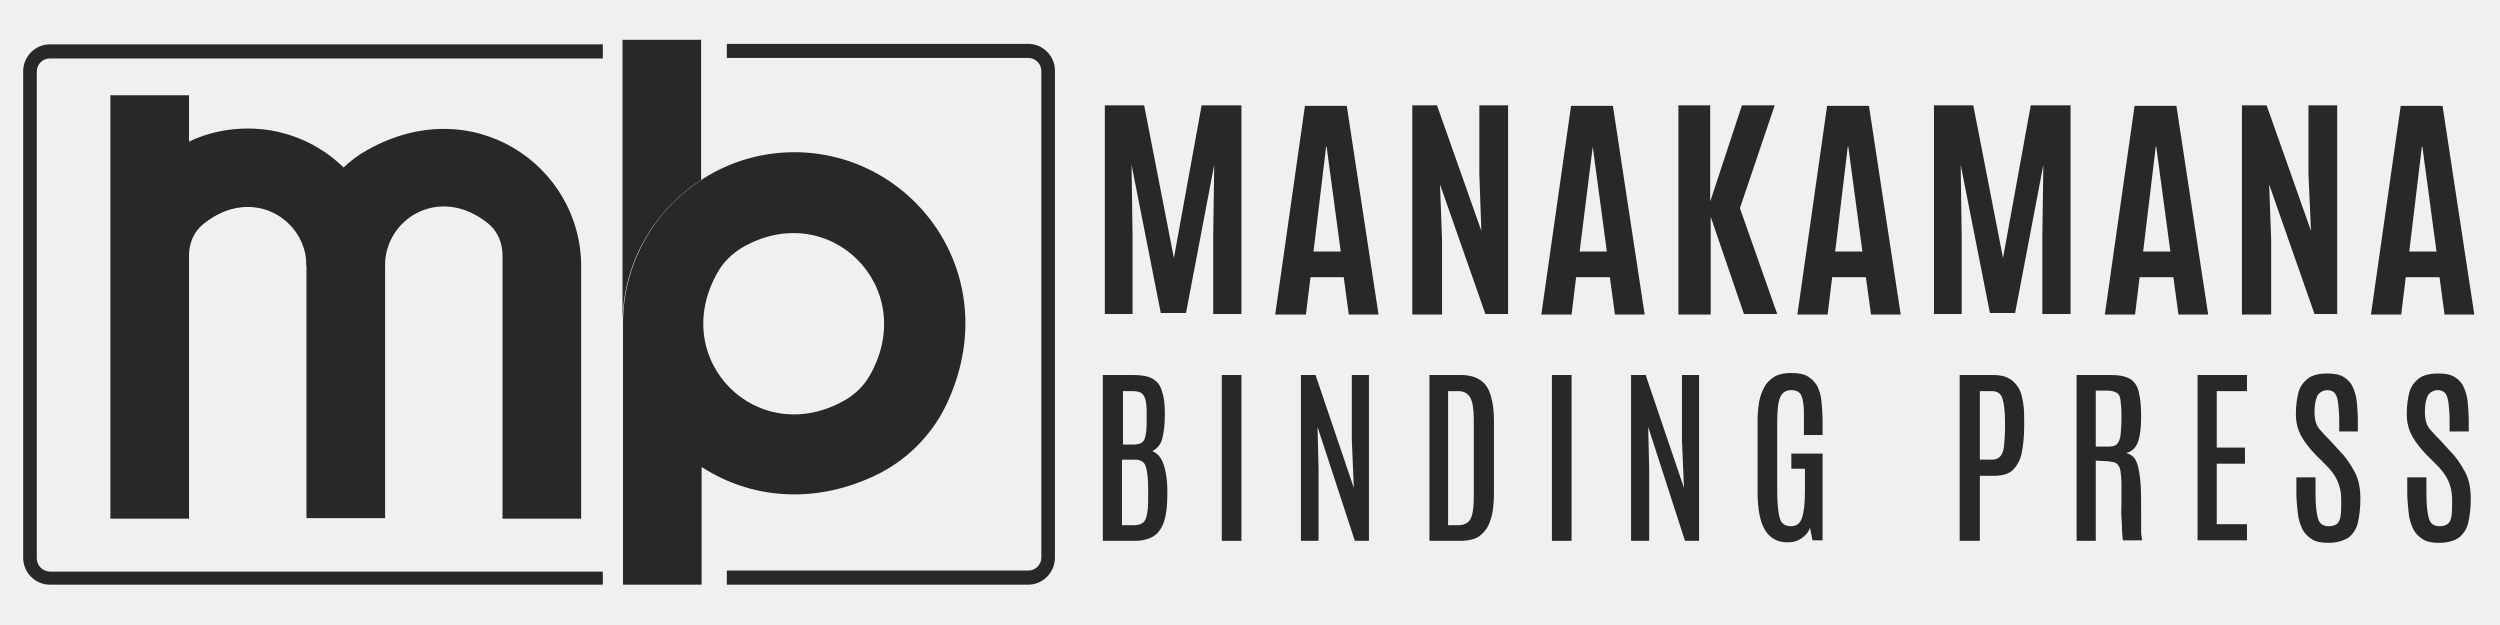
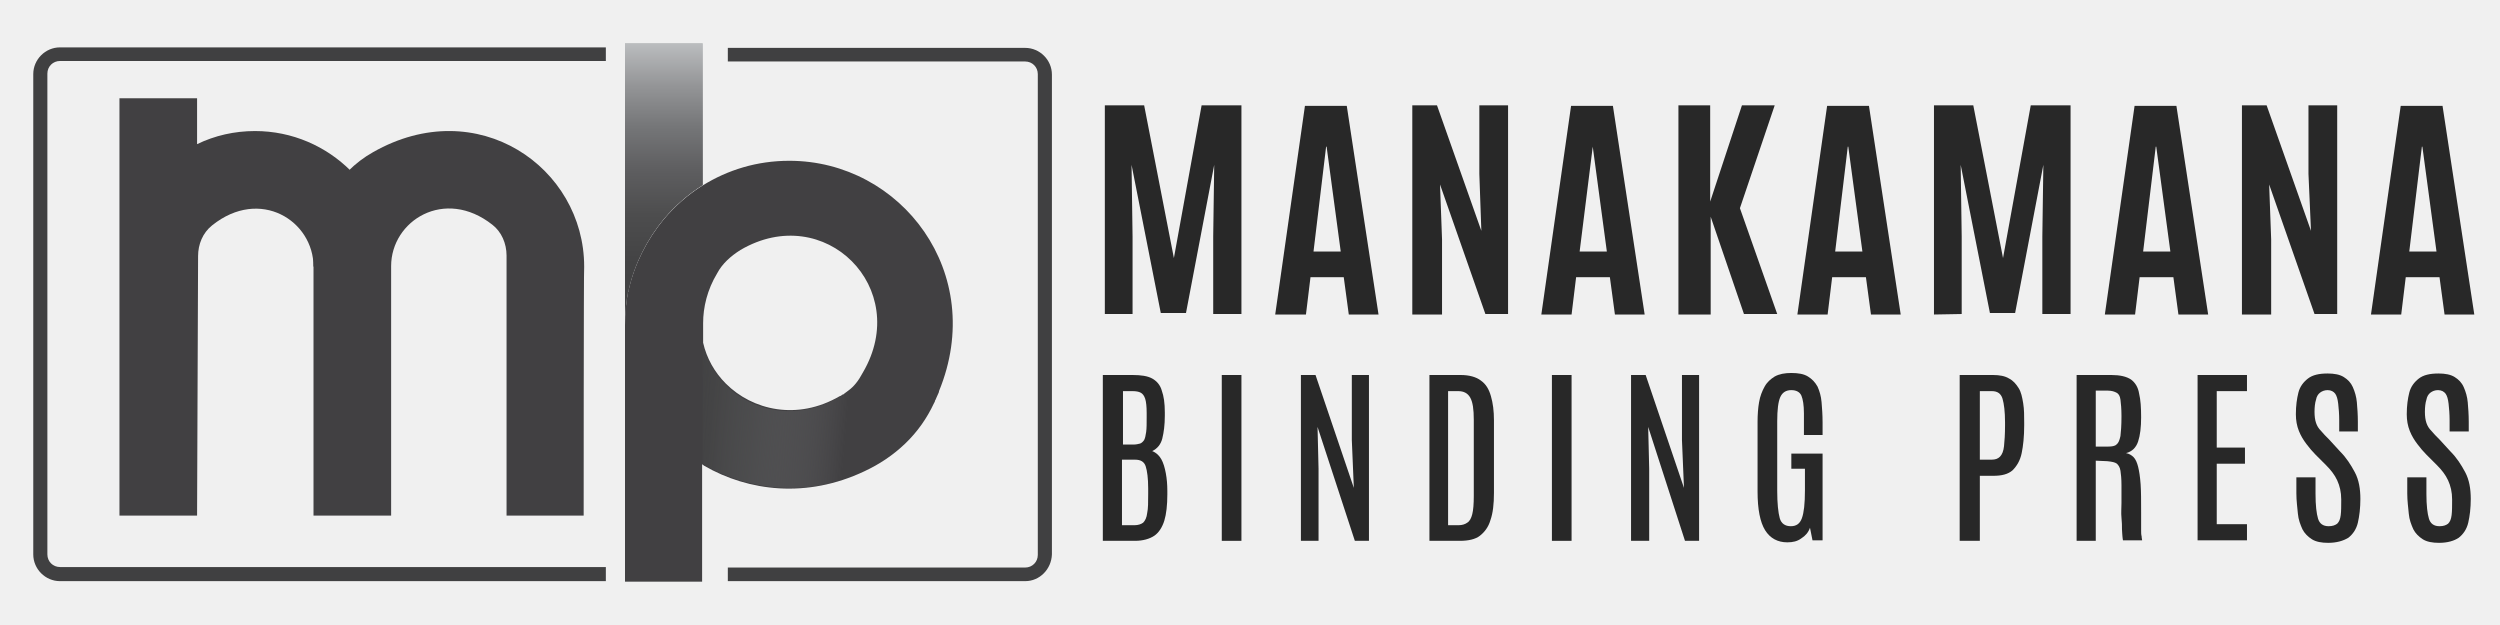
<svg xmlns="http://www.w3.org/2000/svg" version="1.1" id="Layer_1" x="0px" y="0px" viewBox="0 0 496 123.9" style="enable-background:new 0 0 496 123.9;" xml:space="preserve">
  <style type="text/css">
	.st0{fill:#FFFFFF;}
	.st1{fill:#282828;}
+ 	.st2{fill:url(#SVGID_1_);}
+ 	.st3{fill:#414042;}
+ 	.st4{fill:#404041;}
+ 	.st5{fill:url(#SVGID_2_);}
+ 	.st6{fill:url(#SVGID_3_);}
</style>
  <g>
    <path class="st0" d="M6.6-33.9v-16.7h2.6l2.5,12.9L14-50.6h2.6v16.7h-1.9v-6.3l0.1-6L12.5-34h-1.7L8.3-46.2l0.1,6v6.3H6.6z" />
-     <path class="st0" d="M18.4-33.9l2.5-16.7h2.8l2.7,16.7h-2.1L23.8-37h-2.9l-0.4,3.1H18.4z M21.2-38.8h2.4l-1.2-8.7h0L21.2-38.8z" />
-     <path class="st0" d="M28-33.9v-16.7h1.7l3.7,10.8l-0.2-4.7v-6.1h2v16.7h-1.6l-3.7-11l0.1,4.3v6.7L28-33.9L28-33.9z" />
-     <path class="st0" d="M36.9-33.9l2.5-16.7h2.8l2.7,16.7h-2.1L42.3-37h-2.9L39-33.9H36.9z M39.7-38.8h2.4l-1.2-8.7h0L39.7-38.8z" />
-     <path class="st0" d="M46.6-33.9v-16.7h2.2v7.8l2.8-7.8h2.2l-3,8.3l3.2,8.5h-2.3l-2.9-7.9v7.9H46.6z" />
-     <path class="st0" d="M54.5-33.9L57-50.6h2.8l2.7,16.7h-2.1L59.9-37H57l-0.4,3.1H54.5z M57.3-38.8h2.4l-1.2-8.7h0L57.3-38.8z" />
-     <path class="st0" d="M64.2-33.9v-16.7h2.6l2.5,12.9l2.4-12.9h2.7v16.7h-1.9v-6.3l0.1-6L70.1-34h-1.7l-2.5-12.3l0.1,6v6.3H64.2z" />
-     <path class="st0" d="M76-33.9l2.5-16.7h2.8l2.7,16.7h-2.1L81.4-37h-2.9l-0.4,3.1H76z M78.8-38.8h2.4l-1.2-8.7h0L78.8-38.8z" />
-     <path class="st0" d="M85.6-33.9v-16.7h1.7l3.7,10.8l-0.2-4.7v-6.1h2v16.7h-1.6l-3.7-11l0.1,4.3v6.7L85.6-33.9L85.6-33.9z" />
-     <path class="st0" d="M94.5-33.9L97-50.6h2.8l2.7,16.7h-2.1L99.9-37h-2.9l-0.4,3.1H94.5z M97.3-38.8h2.4l-1.2-8.7h0L97.3-38.8z" />
-     <path class="st0" d="M108.3-33.9v-16.7h3.3c0.8,0,1.5,0.1,2,0.4s0.8,0.7,1,1.2s0.3,1.3,0.3,2.2v0.4c0,0.9-0.1,1.6-0.3,2.2   c-0.2,0.6-0.6,1-1.1,1.2c0.4,0.2,0.7,0.4,1,0.8s0.4,0.8,0.5,1.4c0.1,0.6,0.2,1.1,0.2,1.8v0.4c0,1.1-0.1,2-0.4,2.7   c-0.2,0.7-0.6,1.2-1.1,1.5s-1.2,0.5-2,0.5L108.3-33.9L108.3-33.9z M110.6-43.8h1c0.3,0,0.4,0,0.6-0.1s0.3-0.2,0.4-0.3   c0.1-0.2,0.1-0.4,0.2-0.8s0-0.8,0-1.3v-0.7c0-0.6-0.1-1-0.1-1.2c-0.1-0.3-0.2-0.5-0.4-0.6c-0.2-0.1-0.4-0.1-0.8-0.1h-0.9   L110.6-43.8L110.6-43.8z M110.6-35.7h1.1c0.4,0,0.6-0.1,0.8-0.3s0.3-0.5,0.4-0.9c0.1-0.4,0.1-1,0.1-1.7v-0.9c0-0.9-0.1-1.6-0.2-2   c-0.2-0.4-0.5-0.6-1-0.6h-1.2L110.6-35.7L110.6-35.7z" />
+     <path class="st0" d="M18.4-33.9l2.5-16.7h2.8l2.7,16.7h-2.1L23.8-37h-2.9l-0.4,3.1H18.4z M21.2-38.8h2.4l-1.2-8.7l0,0L21.2-38.8z" />
+     <path class="st0" d="M28-33.9v-16.7h1.7l3.7,10.8l-0.2-4.7v-6.1h2v16.7h-1.6l-3.7-11l0.1,4.3v6.7H28L28-33.9z" />
+     <path class="st0" d="M36.9-33.9l2.5-16.7h2.8l2.7,16.7h-2.1L42.3-37h-2.9L39-33.9H36.9z M39.7-38.8h2.4l-1.2-8.7l0,0L39.7-38.8z" />
+     <path class="st0" d="M46.6-33.9v-16.7h2.2v7.8l2.8-7.8h2.2l-3,8.3l3.2,8.5h-2.3l-2.9-7.9v7.9L46.6-33.9L46.6-33.9z" />
+     <path class="st0" d="M54.5-33.9L57-50.6h2.8l2.7,16.7h-2.1L59.9-37H57l-0.4,3.1H54.5z M57.3-38.8h2.4l-1.2-8.7l0,0L57.3-38.8z" />
+     <path class="st0" d="M64.2-33.9v-16.7h2.6l2.5,12.9l2.4-12.9h2.7v16.7h-1.9v-6.3l0.1-6L70.1-34h-1.7l-2.5-12.3l0.1,6v6.3L64.2-33.9   L64.2-33.9z" />
+     <path class="st0" d="M76-33.9l2.5-16.7h2.8L84-33.9h-2.1L81.4-37h-2.9l-0.4,3.1H76z M78.8-38.8h2.4L80-47.5l0,0L78.8-38.8z" />
+     <path class="st0" d="M85.6-33.9v-16.7h1.7L91-39.8l-0.2-4.7v-6.1h2v16.7h-1.6l-3.7-11l0.1,4.3v6.7L85.6-33.9L85.6-33.9z" />
+     <path class="st0" d="M94.5-33.9L97-50.6h2.8l2.7,16.7h-2.1L99.9-37H97l-0.4,3.1H94.5z M97.3-38.8h2.4l-1.2-8.7l0,0L97.3-38.8z" />
+     <path class="st0" d="M108.3-33.9v-16.7h3.3c0.8,0,1.5,0.1,2,0.4s0.8,0.7,1,1.2s0.3,1.3,0.3,2.2v0.4c0,0.9-0.1,1.6-0.3,2.2   c-0.2,0.6-0.6,1-1.1,1.2c0.4,0.2,0.7,0.4,1,0.8s0.4,0.8,0.5,1.4c0.1,0.6,0.2,1.1,0.2,1.8v0.4c0,1.1-0.1,2-0.4,2.7   c-0.2,0.7-0.6,1.2-1.1,1.5s-1.2,0.5-2,0.5L108.3-33.9L108.3-33.9z M110.6-43.8h1c0.3,0,0.4,0,0.6-0.1s0.3-0.2,0.4-0.3   c0.1-0.2,0.1-0.4,0.2-0.8s0-0.8,0-1.3V-47c0-0.6-0.1-1-0.1-1.2c-0.1-0.3-0.2-0.5-0.4-0.6c-0.2-0.1-0.4-0.1-0.8-0.1h-0.9L110.6-43.8   L110.6-43.8z M110.6-35.7h1.1c0.4,0,0.6-0.1,0.8-0.3s0.3-0.5,0.4-0.9s0.1-1,0.1-1.7v-0.9c0-0.9-0.1-1.6-0.2-2   c-0.2-0.4-0.5-0.6-1-0.6h-1.2L110.6-35.7L110.6-35.7z" />
    <path class="st0" d="M117.3-33.9v-16.7h2.2v16.7H117.3z" />
-     <path class="st0" d="M122.2-33.9v-16.7h1.7l3.7,10.8l-0.2-4.7v-6.1h2v16.7h-1.6l-3.7-11l0.1,4.3v6.7L122.2-33.9L122.2-33.9z" />
-     <path class="st0" d="M132.1-33.9v-16.7h3.4c0.9,0,1.5,0.2,2,0.5s0.9,0.9,1.1,1.5c0.2,0.7,0.3,1.4,0.3,2.4l0,7.4   c0,1.1-0.1,2-0.4,2.7c-0.2,0.7-0.6,1.2-1.1,1.6c-0.5,0.4-1.2,0.5-2,0.5L132.1-33.9L132.1-33.9z M134.3-35.7h0.9   c0.3,0,0.6-0.1,0.8-0.2s0.4-0.4,0.5-0.8c0.1-0.4,0.2-0.9,0.2-1.6l0-7.9c0-1-0.1-1.7-0.4-2.1c-0.2-0.4-0.6-0.6-1.2-0.6h-0.9V-35.7z" />
+     <path class="st0" d="M122.2-33.9v-16.7h1.7l3.7,10.8l-0.2-4.7v-6.1h2v16.7h-1.6l-3.7-11l0.1,4.3v6.7H122.2L122.2-33.9z" />
+     <path class="st0" d="M132.1-33.9v-16.7h3.4c0.9,0,1.5,0.2,2,0.5s0.9,0.9,1.1,1.5c0.2,0.7,0.3,1.4,0.3,2.4v7.4c0,1.1-0.1,2-0.4,2.7   c-0.2,0.7-0.6,1.2-1.1,1.6c-0.5,0.4-1.2,0.5-2,0.5L132.1-33.9L132.1-33.9z M134.3-35.7h0.9c0.3,0,0.6-0.1,0.8-0.2s0.4-0.4,0.5-0.8   c0.1-0.4,0.2-0.9,0.2-1.6v-7.9c0-1-0.1-1.7-0.4-2.1c-0.2-0.4-0.6-0.6-1.2-0.6h-0.9L134.3-35.7L134.3-35.7z" />
    <path class="st0" d="M141.3-33.9v-16.7h2.2v16.7H141.3z" />
-     <path class="st0" d="M146.2-33.9v-16.7h1.7l3.7,10.8l-0.2-4.7v-6.1h2v16.7h-1.6l-3.7-11l0.1,4.3v6.7L146.2-33.9L146.2-33.9z" />
-     <path class="st0" d="M159-33.8c-1,0-1.8-0.4-2.3-1.2c-0.6-0.8-0.8-2.1-0.8-3.9V-46c0-0.7,0.1-1.4,0.2-2s0.3-1.1,0.6-1.5   c0.3-0.4,0.6-0.8,1.1-1c0.5-0.2,1-0.3,1.7-0.3c0.7,0,1.3,0.1,1.7,0.3c0.4,0.2,0.8,0.6,1,1c0.2,0.4,0.4,0.9,0.5,1.6   c0.1,0.6,0.1,1.3,0.1,2v1.2h-2.1v-2c0-0.8-0.1-1.4-0.2-1.7c-0.2-0.4-0.5-0.5-0.9-0.5c-0.5,0-0.9,0.2-1.1,0.6   c-0.2,0.4-0.3,1.2-0.3,2.3v7.1c0,1.2,0.1,2,0.3,2.5s0.5,0.8,1.1,0.8c0.5,0,0.9-0.3,1.1-0.8c0.2-0.5,0.3-1.4,0.3-2.6v-2.2h-1.3v-1.7   h3.3v8.9h-1.1l-0.3-1.4c-0.2,0.5-0.4,0.9-0.9,1.2C160.1-33.9,159.6-33.8,159-33.8z" />
-     <path class="st0" d="M169.4-33.9v-16.7h3.6c0.7,0,1.2,0.1,1.6,0.3s0.8,0.5,1,0.9c0.2,0.4,0.4,0.9,0.5,1.5c0.1,0.6,0.1,1.3,0.1,2   v0.3c0,1.1-0.1,2-0.3,2.8c-0.2,0.8-0.5,1.3-1,1.7s-1.1,0.6-2,0.6h-1.4v6.6L169.4-33.9L169.4-33.9z M171.6-42.3h1.1   c0.4,0,0.7-0.1,0.9-0.3s0.3-0.6,0.4-1c0.1-0.5,0.1-1.1,0.1-1.9v-0.3c0-1-0.1-1.8-0.2-2.3s-0.5-0.7-1.1-0.7h-1.1L171.6-42.3   L171.6-42.3z" />
-     <path class="st0" d="M178.1-33.9v-16.7h3.8c0.9,0,1.5,0.2,2,0.5c0.4,0.3,0.7,0.8,0.8,1.4c0.1,0.6,0.2,1.4,0.2,2.4   c0,1-0.1,1.8-0.3,2.4c-0.2,0.6-0.6,1-1.2,1.2c0.3,0.1,0.6,0.2,0.8,0.4c0.2,0.2,0.4,0.5,0.5,0.9c0.1,0.4,0.2,0.9,0.3,1.6   c0.1,0.7,0.1,1.5,0.1,2.5c0,0.1,0,0.3,0,0.5s0,0.5,0,0.8c0,0.3,0,0.6,0,0.9c0,0.3,0,0.6,0,0.8c0,0.2,0,0.4,0.1,0.4h-2.2   c0,0,0-0.2-0.1-0.4c0-0.2,0-0.6,0-0.9c0-0.4,0-0.8,0-1.3s0-1,0-1.5c0-0.5,0-1.1,0-1.6c0-0.6,0-1-0.1-1.3c-0.1-0.3-0.2-0.5-0.4-0.6   c-0.2-0.1-0.5-0.2-0.9-0.2l-1-0.1v8L178.1-33.9L178.1-33.9z M180.3-43.6h1.1c0.3,0,0.6-0.1,0.8-0.2s0.3-0.4,0.4-0.8   c0.1-0.4,0.1-1,0.1-1.8v-0.1c0-0.7,0-1.2-0.1-1.5c-0.1-0.3-0.2-0.6-0.4-0.7c-0.2-0.1-0.5-0.2-0.9-0.2h-1.1L180.3-43.6L180.3-43.6z" />
-     <path class="st0" d="M187.2-33.9v-16.7h5.3v1.9h-3.1v5.3h2.9v1.8h-2.9v5.8h3.1v1.9L187.2-33.9L187.2-33.9z" />
-     <path class="st0" d="M197.4-33.7c-0.7,0-1.2-0.1-1.7-0.4s-0.8-0.6-1-1c-0.3-0.4-0.4-1-0.5-1.6s-0.1-1.3-0.1-2v-1.6h2.1v1.7   c0,1.1,0.1,1.8,0.2,2.3s0.5,0.7,1,0.7c0.4,0,0.6-0.1,0.8-0.3s0.3-0.4,0.3-0.8s0.1-0.8,0.1-1.4c0-0.7-0.1-1.3-0.4-1.8   s-0.6-1.1-1.1-1.6l-1.2-1.2c-0.3-0.3-0.6-0.7-0.9-1.1c-0.3-0.4-0.5-0.8-0.7-1.3c-0.2-0.5-0.3-1-0.3-1.7c0-0.8,0.1-1.6,0.3-2.2   c0.2-0.6,0.5-1.1,1-1.4c0.5-0.3,1.2-0.5,2-0.5c0.7,0,1.2,0.1,1.6,0.3c0.4,0.2,0.7,0.6,1,1c0.2,0.4,0.4,0.9,0.4,1.5s0.1,1.2,0.1,2v1   h-2.1v-1.2c0-0.6,0-1.1-0.1-1.5s-0.2-0.7-0.3-0.9s-0.4-0.3-0.7-0.3c-0.3,0-0.5,0.1-0.7,0.2c-0.2,0.1-0.3,0.3-0.4,0.6   c-0.1,0.3-0.1,0.7-0.1,1.1c0,0.4,0.1,0.7,0.1,1c0.1,0.3,0.3,0.5,0.4,0.8c0.2,0.2,0.5,0.5,0.8,0.8l1.2,1.3c0.6,0.7,1.1,1.4,1.5,2.1   c0.4,0.8,0.6,1.6,0.6,2.6c0,1-0.1,1.8-0.3,2.4c-0.2,0.7-0.5,1.2-1,1.5C198.9-33.9,198.2-33.7,197.4-33.7z" />
-     <path class="st0" d="M205.4-33.7c-0.7,0-1.2-0.1-1.7-0.4s-0.8-0.6-1-1c-0.3-0.4-0.4-1-0.5-1.6s-0.1-1.3-0.1-2v-1.6h2.1v1.7   c0,1.1,0.1,1.8,0.2,2.3s0.5,0.7,1,0.7c0.4,0,0.6-0.1,0.8-0.3s0.3-0.4,0.3-0.8s0.1-0.8,0.1-1.4c0-0.7-0.1-1.3-0.4-1.8   s-0.6-1.1-1.1-1.6l-1.2-1.2c-0.3-0.3-0.6-0.7-0.9-1.1c-0.3-0.4-0.5-0.8-0.7-1.3c-0.2-0.5-0.3-1-0.3-1.7c0-0.8,0.1-1.6,0.3-2.2   c0.2-0.6,0.5-1.1,1-1.4c0.5-0.3,1.2-0.5,2-0.5c0.7,0,1.2,0.1,1.6,0.3c0.4,0.2,0.7,0.6,1,1c0.2,0.4,0.4,0.9,0.4,1.5s0.1,1.2,0.1,2v1   h-2.1v-1.2c0-0.6,0-1.1-0.1-1.5s-0.2-0.7-0.3-0.9s-0.4-0.3-0.7-0.3c-0.3,0-0.5,0.1-0.7,0.2c-0.2,0.1-0.3,0.3-0.4,0.6   c-0.1,0.3-0.1,0.7-0.1,1.1c0,0.4,0.1,0.7,0.1,1c0.1,0.3,0.3,0.5,0.4,0.8c0.2,0.2,0.5,0.5,0.8,0.8l1.2,1.3c0.6,0.7,1.1,1.4,1.5,2.1   c0.4,0.8,0.6,1.6,0.6,2.6c0,1-0.1,1.8-0.3,2.4c-0.2,0.7-0.5,1.2-1,1.5C207-33.9,206.3-33.7,205.4-33.7z" />
+     <path class="st0" d="M146.2-33.9v-16.7h1.7l3.7,10.8l-0.2-4.7v-6.1h2v16.7h-1.6l-3.7-11l0.1,4.3v6.7H146.2L146.2-33.9z" />
+     <path class="st0" d="M159-33.8c-1,0-1.8-0.4-2.3-1.2c-0.6-0.8-0.8-2.1-0.8-3.9V-46c0-0.7,0.1-1.4,0.2-2s0.3-1.1,0.6-1.5   s0.6-0.8,1.1-1s1-0.3,1.7-0.3s1.3,0.1,1.7,0.3s0.8,0.6,1,1s0.4,0.9,0.5,1.6c0.1,0.6,0.1,1.3,0.1,2v1.2h-2.1v-2   c0-0.8-0.1-1.4-0.2-1.7c-0.2-0.4-0.5-0.5-0.9-0.5c-0.5,0-0.9,0.2-1.1,0.6c-0.2,0.4-0.3,1.2-0.3,2.3v7.1c0,1.2,0.1,2,0.3,2.5   s0.5,0.8,1.1,0.8c0.5,0,0.9-0.3,1.1-0.8c0.2-0.5,0.3-1.4,0.3-2.6v-2.2h-1.3v-1.7h3.3v8.9h-1.1l-0.3-1.4c-0.2,0.5-0.4,0.9-0.9,1.2   C160.1-33.9,159.6-33.8,159-33.8z" />
+     <path class="st0" d="M169.4-33.9v-16.7h3.6c0.7,0,1.2,0.1,1.6,0.3s0.8,0.5,1,0.9s0.4,0.9,0.5,1.5s0.1,1.3,0.1,2v0.3   c0,1.1-0.1,2-0.3,2.8s-0.5,1.3-1,1.7s-1.1,0.6-2,0.6h-1.4v6.6L169.4-33.9L169.4-33.9z M171.6-42.3h1.1c0.4,0,0.7-0.1,0.9-0.3   s0.3-0.6,0.4-1c0.1-0.5,0.1-1.1,0.1-1.9v-0.3c0-1-0.1-1.8-0.2-2.3s-0.5-0.7-1.1-0.7h-1.1L171.6-42.3L171.6-42.3z" />
+     <path class="st0" d="M178.1-33.9v-16.7h3.8c0.9,0,1.5,0.2,2,0.5c0.4,0.3,0.7,0.8,0.8,1.4c0.1,0.6,0.2,1.4,0.2,2.4s-0.1,1.8-0.3,2.4   c-0.2,0.6-0.6,1-1.2,1.2c0.3,0.1,0.6,0.2,0.8,0.4s0.4,0.5,0.5,0.9s0.2,0.9,0.3,1.6c0.1,0.7,0.1,1.5,0.1,2.5c0,0.1,0,0.3,0,0.5   s0,0.5,0,0.8s0,0.6,0,0.9c0,0.3,0,0.6,0,0.8s0,0.4,0.1,0.4H183c0,0,0-0.2-0.1-0.4c0-0.2,0-0.6,0-0.9c0-0.4,0-0.8,0-1.3s0-1,0-1.5   s0-1.1,0-1.6c0-0.6,0-1-0.1-1.3s-0.2-0.5-0.4-0.6s-0.5-0.2-0.9-0.2l-1-0.1v8L178.1-33.9L178.1-33.9z M180.3-43.6h1.1   c0.3,0,0.6-0.1,0.8-0.2s0.3-0.4,0.4-0.8c0.1-0.4,0.1-1,0.1-1.8v-0.1c0-0.7,0-1.2-0.1-1.5s-0.2-0.6-0.4-0.7   c-0.2-0.1-0.5-0.2-0.9-0.2h-1.1L180.3-43.6L180.3-43.6z" />
+     <path class="st0" d="M187.2-33.9v-16.7h5.3v1.9h-3.1v5.3h2.9v1.8h-2.9v5.8h3.1v1.9H187.2L187.2-33.9z" />
+     <path class="st0" d="M197.4-33.7c-0.7,0-1.2-0.1-1.7-0.4s-0.8-0.6-1-1c-0.3-0.4-0.4-1-0.5-1.6s-0.1-1.3-0.1-2v-1.6h2.1v1.7   c0,1.1,0.1,1.8,0.2,2.3s0.5,0.7,1,0.7c0.4,0,0.6-0.1,0.8-0.3s0.3-0.4,0.3-0.8s0.1-0.8,0.1-1.4c0-0.7-0.1-1.3-0.4-1.8   s-0.6-1.1-1.1-1.6l-1.2-1.2c-0.3-0.3-0.6-0.7-0.9-1.1c-0.3-0.4-0.5-0.8-0.7-1.3s-0.3-1-0.3-1.7c0-0.8,0.1-1.6,0.3-2.2   c0.2-0.6,0.5-1.1,1-1.4c0.5-0.3,1.2-0.5,2-0.5c0.7,0,1.2,0.1,1.6,0.3c0.4,0.2,0.7,0.6,1,1c0.2,0.4,0.4,0.9,0.4,1.5s0.1,1.2,0.1,2v1   h-2.1v-1.2c0-0.6,0-1.1-0.1-1.5s-0.2-0.7-0.3-0.9s-0.4-0.3-0.7-0.3s-0.5,0.1-0.7,0.2c-0.2,0.1-0.3,0.3-0.4,0.6   c-0.1,0.3-0.1,0.7-0.1,1.1c0,0.4,0.1,0.7,0.1,1c0.1,0.3,0.3,0.5,0.4,0.8c0.2,0.2,0.5,0.5,0.8,0.8l1.2,1.3c0.6,0.7,1.1,1.4,1.5,2.1   c0.4,0.8,0.6,1.6,0.6,2.6s-0.1,1.8-0.3,2.4c-0.2,0.7-0.5,1.2-1,1.5C198.9-33.9,198.2-33.7,197.4-33.7z" />
+     <path class="st0" d="M205.4-33.7c-0.7,0-1.2-0.1-1.7-0.4s-0.8-0.6-1-1c-0.3-0.4-0.4-1-0.5-1.6s-0.1-1.3-0.1-2v-1.6h2.1v1.7   c0,1.1,0.1,1.8,0.2,2.3s0.5,0.7,1,0.7c0.4,0,0.6-0.1,0.8-0.3s0.3-0.4,0.3-0.8s0.1-0.8,0.1-1.4c0-0.7-0.1-1.3-0.4-1.8   s-0.6-1.1-1.1-1.6l-1.2-1.2c-0.3-0.3-0.6-0.7-0.9-1.1c-0.3-0.4-0.5-0.8-0.7-1.3s-0.3-1-0.3-1.7c0-0.8,0.1-1.6,0.3-2.2   c0.2-0.6,0.5-1.1,1-1.4c0.5-0.3,1.2-0.5,2-0.5c0.7,0,1.2,0.1,1.6,0.3c0.4,0.2,0.7,0.6,1,1c0.2,0.4,0.4,0.9,0.4,1.5s0.1,1.2,0.1,2v1   h-2.1v-1.2c0-0.6,0-1.1-0.1-1.5s-0.2-0.7-0.3-0.9s-0.4-0.3-0.7-0.3s-0.5,0.1-0.7,0.2c-0.2,0.1-0.3,0.3-0.4,0.6   c-0.1,0.3-0.1,0.7-0.1,1.1c0,0.4,0.1,0.7,0.1,1c0.1,0.3,0.3,0.5,0.4,0.8c0.2,0.2,0.5,0.5,0.8,0.8l1.2,1.3c0.6,0.7,1.1,1.4,1.5,2.1   c0.4,0.8,0.6,1.6,0.6,2.6s-0.1,1.8-0.3,2.4c-0.2,0.7-0.5,1.2-1,1.5C207-33.9,206.3-33.7,205.4-33.7z" />
+   </g>
+   <g>
+     <path class="st1" d="M119.1-140.8V-89h15.6l0,0v-23.3c-0.2-0.2-0.4-0.3-0.7-0.5c0.4,0.3,0.7,0.5,1.1,0.7c9.2,5.8,21.4,7.3,33.7,1.6   c6.3-2.9,11.4-7.9,14.4-14.1c12.1-25.3-6.2-50.2-30.1-50.2c-6.6,0-12.8,1.9-18,5.2c-3,1.9-5.7,4.2-8,6.9   C122.1-156.7,119.1-149.1,119.1-140.8 M163.4-125.7C146-115.6,128-133.6,138-151c1.1-2,2.8-3.6,4.7-4.8   c17.4-10.2,35.5,7.9,25.4,25.4C166.9-128.5,165.4-126.9,163.4-125.7z" />
+     <g>
+       <path class="st1" d="M134.7-197.1v27.8c-2.8,1.8-5.4,4.1-7.6,6.7c-5,5.9-8,13.5-8,21.8v-56.3H134.7z" />
+     </g>
+     <g>
+       <g>
+         <path class="st1" d="M33-102.1H17.4v-84H33v9.2c3.5-1.7,7.5-2.6,11.7-2.6c15,0,27.2,12.2,27.2,27.2H56.3c0-9.2-10.8-16-20.4-8.3     c-1.9,1.5-2.9,3.8-2.9,6.3V-102.1z" />
+       </g>
+       <g>
+         <path class="st1" d="M110.8-102.1H95.2v-52.3c0-2.4-1-4.8-2.9-6.3c-9.6-7.7-20.4-0.9-20.4,8.3v50.2H56.3v-52.2     c0-8.6,4.5-16.6,12-20.8c21-11.9,42.5,3.1,42.5,23C110.8-152.3,110.8-102.1,110.8-102.1z" />
+       </g>
+     </g>
+     <g>
+       <path class="st1" d="M115.1-89H5.4c-2.9,0-5.3-2.4-5.3-5.3v-96.6c0-2.9,2.4-5.3,5.3-5.3h109.7v2.8H5.4c-1.4,0-2.6,1.1-2.6,2.6    v96.6c0,1.4,1.2,2.6,2.6,2.6h109.7V-89L115.1-89z" />
+     </g>
+     <g>
+       <path class="st1" d="M199.6-89h-59.8v-2.8h59.8c1.4,0,2.6-1.1,2.6-2.6v-96.5c0-1.4-1.1-2.6-2.6-2.6h-59.8v-2.8h59.8    c2.9,0,5.3,2.4,5.3,5.3v96.6C204.9-91.4,202.4-89,199.6-89z" />
+     </g>
+   </g>
+   <g>
+     <path class="st1" d="M219.2,62.4V20.9h7.8l5.9,30.3l5.5-30.3h7.9v41.4h-5.6V46.9l0.2-14.2l-5.6,29.4h-5l-5.8-29.4l0.2,14.2v15.4   h-5.5L219.2,62.4L219.2,62.4z" />
+     <path class="st1" d="M253,62.4l5.9-41.4h8.3l6.3,41.4h-5.9l-1-7.4H260l-0.9,7.4H253z M260.6,49.9h5.4l-2.8-20.8h-0.1L260.6,49.9z" />
+     <path class="st1" d="M280.2,62.4V20.9h4.9l8.8,24.9l-0.4-11.3V20.9h5.7v41.4h-4.5l-9-25.7l0.4,10.9v14.9H280.2z" />
+     <path class="st1" d="M305.8,62.4l5.9-41.4h8.3l6.3,41.4h-5.9l-1-7.4h-6.7l-0.9,7.4H305.8z M313.4,49.9h5.4L316,29.1l0,0L313.4,49.9   z" />
+     <path class="st1" d="M333,62.4V20.9h6.3V40l6.3-19.1h6.5l-6.9,20.4l7.4,21H346L339.4,43v19.4H333z" />
+     <path class="st1" d="M356.6,62.4l5.9-41.4h8.3l6.3,41.4h-5.9l-1-7.4h-6.7l-0.9,7.4H356.6z M364.1,49.9h5.4l-2.8-20.8h-0.1   L364.1,49.9z" />
+     <path class="st1" d="M383.7,62.4V20.9h7.8l5.9,30.3l5.5-30.3h7.9v41.4h-5.6V46.9l0.2-14.2l-5.6,29.4h-5L389,32.7l0.2,14.2v15.4   L383.7,62.4L383.7,62.4z" />
+     <path class="st1" d="M417.6,62.4l5.9-41.4h8.3l6.3,41.4h-5.9l-1-7.4h-6.7l-0.9,7.4H417.6z M425.2,49.9h5.4l-2.8-20.8h-0.1   L425.2,49.9z" />
+     <path class="st1" d="M444.8,62.4V20.9h4.9l8.8,24.9L458,34.5V20.9h5.7v41.4h-4.5l-9-25.7l0.4,10.9v14.9H444.8z" />
+     <path class="st1" d="M470.4,62.4l5.9-41.4h8.3l6.3,41.4H485l-1-7.4h-6.7l-0.9,7.4H470.4z M478,49.9h5.4l-2.8-20.8h-0.1L478,49.9z" />
+     <path class="st1" d="M218.8,107.3V74.4h5.9c1.7,0,3,0.2,3.9,0.7s1.6,1.3,1.9,2.4c0.4,1.1,0.6,2.5,0.6,4.3v0.7   c0,1.8-0.2,3.3-0.5,4.5s-1,2-2,2.5c0.8,0.3,1.4,0.9,1.8,1.6s0.7,1.7,0.9,2.8c0.2,1.1,0.3,2.2,0.3,3.5v0.7c0,2.1-0.2,3.9-0.6,5.2   s-1.1,2.4-2,3s-2.2,1-3.8,1C225.2,107.3,218.8,107.3,218.8,107.3z M222.7,88.2h2.2c0.5,0,0.9-0.1,1.3-0.2c0.3-0.1,0.6-0.4,0.8-0.7   c0.2-0.4,0.3-0.9,0.4-1.6c0.1-0.7,0.1-1.7,0.1-2.9v-0.9c0-1.2-0.1-2.2-0.3-2.8c-0.2-0.6-0.5-1-0.9-1.2s-0.9-0.3-1.6-0.3h-1.9v10.6   H222.7z M222.7,104.2h2.4c0.7,0,1.3-0.2,1.7-0.5c0.4-0.4,0.7-1,0.8-1.9c0.2-0.9,0.2-2.2,0.2-3.8v-1.1c0-2-0.2-3.5-0.5-4.4   s-1-1.3-2.1-1.3h-2.6v13C222.6,104.2,222.7,104.2,222.7,104.2z" />
+     <path class="st1" d="M242.4,107.3V74.4h3.9v32.9H242.4z" />
+     <path class="st1" d="M258.1,107.3V74.4h2.9l7.6,22.4l-0.4-9.5V74.4h3.4v32.9h-2.8l-7.4-22.6l0.2,8.3v14.3   C261.6,107.3,258.1,107.3,258.1,107.3z" />
+     <path class="st1" d="M283.6,107.3V74.4h6.2c1.7,0,3.1,0.4,4,1.1c1,0.7,1.6,1.7,2,3.1s0.6,2.9,0.6,4.8v14.4c0,2.2-0.2,4-0.7,5.4   c-0.4,1.4-1.2,2.4-2.1,3.1s-2.3,1-3.9,1H283.6z M287.4,104.2h2c0.7,0,1.3-0.2,1.7-0.5c0.5-0.3,0.8-0.9,1-1.7c0.2-0.8,0.3-2,0.3-3.6   V83.3c0-2.1-0.2-3.5-0.7-4.4s-1.3-1.3-2.4-1.3h-2v26.6H287.4z" />
+     <path class="st1" d="M307.9,107.3V74.4h3.9v32.9H307.9z" />
+     <path class="st1" d="M323.6,107.3V74.4h2.9l7.6,22.4l-0.4-9.5V74.4h3.4v32.9h-2.8L327,84.7l0.2,8.3v14.3H323.6z" />
+     <path class="st1" d="M354.6,107.6c-1.9,0-3.4-0.8-4.4-2.4s-1.5-4.2-1.5-7.7V83.7c0-1.4,0.1-2.8,0.3-3.9c0.2-1.2,0.6-2.2,1.1-3.1   s1.2-1.5,2-2c0.9-0.5,2-0.7,3.3-0.7c1.4,0,2.5,0.2,3.3,0.7s1.4,1.1,1.9,2c0.4,0.9,0.7,1.9,0.8,3.1c0.1,1.2,0.2,2.5,0.2,4v2.5h-3.7   V82c0-1.6-0.2-2.8-0.5-3.5s-1-1.1-2-1.1c-1.1,0-1.8,0.5-2.2,1.4c-0.4,0.9-0.6,2.5-0.6,4.8v13.8c0,2.5,0.2,4.3,0.5,5.4   s1.1,1.6,2.2,1.6s1.8-0.5,2.2-1.6c0.4-1.1,0.6-2.9,0.6-5.5V93h-2.7v-3h6.2v17.2h-2l-0.5-2.5c-0.3,0.9-0.9,1.6-1.7,2.1   C356.6,107.4,355.7,107.6,354.6,107.6z" />
+     <path class="st1" d="M388.8,107.3V74.4h6.6c1.3,0,2.4,0.2,3.2,0.7c0.8,0.4,1.4,1.1,1.9,1.9s0.7,1.8,0.9,3c0.2,1.2,0.2,2.5,0.2,3.9   v0.5c0,2.2-0.2,4.1-0.5,5.5c-0.3,1.5-1,2.6-1.8,3.4c-0.9,0.8-2.2,1.1-3.8,1.1h-2.7v12.9H388.8z M392.7,91.2h2.4   c0.8,0,1.3-0.2,1.7-0.6c0.4-0.4,0.7-1.1,0.8-2.1c0.1-1,0.2-2.3,0.2-4.1v-0.6c0-2.1-0.2-3.7-0.5-4.7s-1-1.5-2.1-1.5h-2.4v13.6   C392.8,91.2,392.7,91.2,392.7,91.2z" />
+     <path class="st1" d="M412,107.3V74.4h6.9c1.7,0,3,0.3,3.9,0.9c0.8,0.6,1.4,1.5,1.6,2.8c0.3,1.2,0.4,2.8,0.4,4.7   c0,2-0.2,3.6-0.6,4.8c-0.4,1.2-1.2,2-2.4,2.3c0.6,0.1,1.1,0.4,1.5,0.8s0.7,1.1,0.9,1.9s0.4,2,0.5,3.5s0.1,3.3,0.1,5.5   c0,0.2,0,0.5,0,0.9s0,0.8,0,1.3s0,0.9,0,1.4s0,0.9,0.1,1.2c0,0.4,0.1,0.6,0.1,0.8h-3.8c0-0.1-0.1-0.4-0.1-0.7s-0.1-0.9-0.1-1.5   s0-1.4-0.1-2.3s0-1.9,0-2.9c0-1.1,0-2.3,0-3.6c0-1.2-0.1-2.2-0.2-2.8c-0.1-0.7-0.4-1.1-0.7-1.4c-0.4-0.3-1-0.4-1.9-0.5l-2.3-0.1   v15.9L412,107.3L412,107.3z M415.8,88.6h2.5c0.7,0,1.3-0.1,1.6-0.4c0.4-0.3,0.6-0.8,0.8-1.7c0.1-0.8,0.2-2.1,0.2-3.8v-0.2   c0-1.4-0.1-2.4-0.2-3.2s-0.4-1.2-0.8-1.4s-0.9-0.4-1.7-0.4h-2.4V88.6z" />
+     <path class="st1" d="M436,107.3V74.4h9.8v3.2h-6v11.2h5.6V92h-5.6v12h6v3.2H436V107.3z" />
+     <path class="st1" d="M461.9,107.7c-1.3,0-2.4-0.2-3.2-0.7s-1.5-1.2-1.9-2c-0.4-0.9-0.8-1.9-0.9-3.1s-0.3-2.5-0.3-4v-3.2h3.8V98   c0,2.3,0.2,3.9,0.5,4.9s1,1.5,2.1,1.5c0.8,0,1.3-0.2,1.7-0.5c0.4-0.4,0.6-0.9,0.7-1.7s0.1-1.8,0.1-3.1c0-1.5-0.3-2.7-0.8-3.8   s-1.3-2.1-2.2-3l-2.1-2.1c-0.6-0.6-1.2-1.3-1.8-2.1s-1.1-1.6-1.5-2.6s-0.6-2.1-0.6-3.3c0-1.7,0.2-3.1,0.5-4.3   c0.3-1.2,1-2.1,1.9-2.8c0.9-0.7,2.2-1,3.9-1c1.3,0,2.4,0.2,3.2,0.7s1.4,1.1,1.8,2s0.7,1.9,0.8,3s0.2,2.5,0.2,3.9v1.9h-3.7v-2.2   c0-1.3-0.1-2.4-0.2-3.3s-0.3-1.6-0.6-2c-0.3-0.4-0.8-0.7-1.5-0.7c-0.6,0-1.1,0.2-1.5,0.5s-0.7,0.8-0.8,1.4   c-0.2,0.6-0.3,1.5-0.3,2.4s0.1,1.6,0.3,2.2c0.2,0.6,0.5,1.1,1,1.6c0.4,0.5,1,1.1,1.6,1.7l2.2,2.4c1.2,1.2,2.1,2.6,2.9,4.1   s1.1,3.3,1.1,5.3c0,1.8-0.2,3.4-0.5,4.7s-1,2.3-1.9,3C464.9,107.3,463.6,107.7,461.9,107.7z" />
+     <path class="st1" d="M483.9,107.7c-1.3,0-2.4-0.2-3.2-0.7s-1.5-1.2-1.9-2c-0.4-0.9-0.8-1.9-0.9-3.1s-0.3-2.5-0.3-4v-3.2h3.8V98   c0,2.3,0.2,3.9,0.5,4.9s1,1.5,2.1,1.5c0.8,0,1.3-0.2,1.7-0.5c0.4-0.4,0.6-0.9,0.7-1.7s0.1-1.8,0.1-3.1c0-1.5-0.3-2.7-0.8-3.8   s-1.3-2.1-2.2-3l-2.1-2.1c-0.6-0.6-1.2-1.3-1.8-2.1s-1.1-1.6-1.5-2.6s-0.6-2.1-0.6-3.3c0-1.7,0.2-3.1,0.5-4.3   c0.3-1.2,1-2.1,1.9-2.8c0.9-0.7,2.2-1,3.9-1c1.3,0,2.4,0.2,3.2,0.7s1.4,1.1,1.8,2s0.7,1.9,0.8,3s0.2,2.5,0.2,3.9v1.9H486v-2.2   c0-1.3-0.1-2.4-0.2-3.3s-0.3-1.6-0.6-2c-0.3-0.4-0.8-0.7-1.5-0.7c-0.6,0-1.1,0.2-1.5,0.5s-0.7,0.8-0.8,1.4   c-0.2,0.6-0.3,1.5-0.3,2.4s0.1,1.6,0.3,2.2c0.2,0.6,0.5,1.1,1,1.6c0.4,0.5,1,1.1,1.6,1.7l2.2,2.4c1.2,1.2,2.1,2.6,2.9,4.1   s1.1,3.3,1.1,5.3c0,1.8-0.2,3.4-0.5,4.7s-1,2.3-1.9,3C486.9,107.3,485.6,107.7,483.9,107.7z" />
  </g>
  <g>
    <g>
-       <path class="st1" d="M123.6,64.2V116h15.6l0,0V92.7c-0.2-0.2-0.4-0.3-0.7-0.5c0.4,0.3,0.7,0.5,1.1,0.7c9.2,5.8,21.4,7.3,33.7,1.6    c6.3-2.9,11.4-7.9,14.4-14.1c12.1-25.3-6.2-50.2-30.1-50.2c-6.6,0-12.8,1.9-18,5.2c-3,1.9-5.7,4.2-8,6.9    C126.6,48.3,123.6,55.9,123.6,64.2 M167.8,79.3c-17.4,10.1-35.4-7.9-25.4-25.3c1.1-2,2.8-3.6,4.7-4.8    c17.4-10.2,35.5,7.9,25.4,25.4C171.4,76.5,169.8,78.1,167.8,79.3z" />
-       <g>
-         <path class="st1" d="M139.1,7.9v27.8c-2.8,1.8-5.4,4.1-7.6,6.7c-5,5.9-8,13.5-8,21.8V7.9H139.1z" />
-       </g>
+       <linearGradient id="SVGID_1_" gradientUnits="userSpaceOnUse" x1="131.675" y1="59.74" x2="131.675" y2="115.257" gradientTransform="matrix(1 0 0 -1 0 123.9055)">
+         <stop offset="0" style="stop-color:#404041" />
+         <stop offset="0.214" style="stop-color:#434344" />
+         <stop offset="0.389" style="stop-color:#4D4D4E" />
+         <stop offset="0.55" style="stop-color:#5E5E60" />
+         <stop offset="0.703" style="stop-color:#757678" />
+         <stop offset="0.85" style="stop-color:#949597" />
+         <stop offset="0.991" style="stop-color:#B8BABC" />
+         <stop offset="1" style="stop-color:#BBBDBF" />
+       </linearGradient>
+       <path class="st2" d="M139.4,8.6v28.1l0,0c-2.9,1.8-5.5,4.1-7.7,6.7c-3.3,4-5.8,8.8-7,14.1c0,0.1,0,0.2-0.1,0.3    c-0.4,2-0.6,4.1-0.6,6.3V8.6H139.4z" />
+       <path class="st3" d="M156.6,31.9c-6.4,0-12.2,1.8-17.2,4.9l0,0c-2.9,1.8-5.5,4.1-7.7,6.7c-3.3,4-5.8,8.8-7,14.1    c0,0.1,0,0.2-0.1,0.3c-0.4,2.1-0.6,4.3-0.6,6.6v50.9h15.3V92.1c0.1,0.1,0.3,0.2,0.4,0.3c8.8,5.1,20.4,6.5,31.8,1.1    c3-1.4,5.7-3.2,8.1-5.5c2.4-2.3,4.3-5,5.7-8c0.1-0.2,0.2-0.3,0.2-0.5c0.1-0.1,0.1-0.2,0.2-0.4c0.1-0.3,0.3-0.6,0.4-0.9    c0.1-0.2,0.2-0.4,0.2-0.6l0,0C195.9,54.2,178.8,31.9,156.6,31.9z M168.3,77.5c-0.1,0.1-0.3,0.2-0.4,0.3l0,0    c-0.1,0.1-0.3,0.2-0.4,0.3c-0.1,0.1-0.2,0.2-0.4,0.2l-0.1,0.1c-0.1,0.1-0.3,0.2-0.4,0.2c-8.4,4.9-17.3,2.8-22.6-2.5    c-2.2-2.2-3.8-5-4.5-8.1l0,0v18.1v-22c0-3.1,0.8-6.6,2.8-9.9c1-1.9,2.7-3.4,4.6-4.6c16.7-9.8,34.1,7.6,24.3,24.3    C170.3,75.6,169.4,76.7,168.3,77.5L168.3,77.5z" />
      <g>
        <g>
-           <path class="st1" d="M37.5,102.9H21.9v-84h15.6v9.2c3.5-1.7,7.5-2.6,11.7-2.6c15,0,27.2,12.2,27.2,27.2H60.8      c0-9.2-10.8-16-20.4-8.3c-1.9,1.5-2.9,3.8-2.9,6.3L37.5,102.9z" />
+           <path class="st3" d="M39.1,102.3H23.7V19.5h15.4v9.1c3.5-1.7,7.4-2.6,11.5-2.6c14.8,0,26.9,12.1,26.9,26.9H62.2      c0-9.1-10.6-15.8-20.1-8.2c-1.9,1.5-2.8,3.8-2.8,6.1L39.1,102.3z" />
        </g>
        <g>
-           <path class="st1" d="M115.3,102.9H99.7V50.6c0-2.4-1-4.8-2.9-6.3c-9.6-7.7-20.4-0.9-20.4,8.3v50.2H60.8V50.6      c0-8.6,4.5-16.6,12-20.8c21-11.9,42.5,3.1,42.5,23C115.3,52.7,115.3,102.9,115.3,102.9z" />
+           <path class="st3" d="M115.8,102.3h-15.3V50.7c0-2.4-1-4.7-2.8-6.1c-9.5-7.5-20.1-0.8-20.1,8.2v49.5H62.2V50.7      c0-8.4,4.5-16.4,11.8-20.5c20.7-11.8,41.9,3,41.9,22.7C115.8,52.9,115.8,102.3,115.8,102.3z" />
        </g>
      </g>
      <g>
-         <path class="st1" d="M119.6,116H9.9c-2.9,0-5.3-2.4-5.3-5.3V14.1c0-2.9,2.4-5.3,5.3-5.3h109.7v2.8H9.9c-1.4,0-2.6,1.1-2.6,2.6     v96.6c0,1.4,1.2,2.6,2.6,2.6h109.7L119.6,116L119.6,116z" />
+         <path class="st4" d="M120.1,115.3H11.9c-2.9,0-5.3-2.4-5.3-5.3V14.7c0-2.9,2.4-5.3,5.3-5.3h108.3v2.7H11.9     c-1.4,0-2.5,1.1-2.5,2.5v95.4c0,1.4,1.1,2.5,2.5,2.5h108.3v2.8H120.1z" />
      </g>
      <g>
-         <path class="st1" d="M204,116h-59.8v-2.8H204c1.4,0,2.6-1.1,2.6-2.6V14.1c0-1.4-1.1-2.6-2.6-2.6h-59.8V8.7H204     c2.9,0,5.3,2.4,5.3,5.3v96.6C209.3,113.6,206.9,116,204,116z" />
+         <path class="st4" d="M203.4,115.3h-59v-2.7h59c1.4,0,2.5-1.1,2.5-2.5V14.7c0-1.4-1.1-2.5-2.5-2.5h-59V9.5h59     c2.9,0,5.3,2.4,5.3,5.3v95.2C208.6,112.9,206.3,115.3,203.4,115.3z" />
      </g>
+       <linearGradient id="SVGID_2_" gradientUnits="userSpaceOnUse" x1="135.119" y1="42.495" x2="173.367" y2="39.138" gradientTransform="matrix(1 0 0 -1 0 123.9055)">
+         <stop offset="0" style="stop-color:#404041" />
+         <stop offset="0.162" style="stop-color:#454546;stop-opacity:0.811" />
+         <stop offset="0.368" style="stop-color:#545556;stop-opacity:0.572" />
+         <stop offset="0.597" style="stop-color:#6D6E70;stop-opacity:0.306" />
+         <stop offset="0.842" style="stop-color:#8F9194;stop-opacity:2.143091e-02" />
+         <stop offset="0.86" style="stop-color:#929497;stop-opacity:0" />
+       </linearGradient>
+       <path class="st5" d="M168.3,77.5c-0.5,0.5-1.1,0.9-1.8,1.3c-12,6.9-24.7,0-27.1-10.6V92c8.8,5.3,20.7,6.8,32.3,1.5    c6-2.8,10.9-7.6,13.9-13.5c0.4-0.8,0.7-1.6,1-2.4H168.3z" />
    </g>
-     <g>
-       <path class="st1" d="M219.2,62.4V20.9h7.8l5.9,30.3l5.5-30.3h7.9v41.4h-5.6V46.9l0.2-14.2l-5.6,29.4h-5l-5.8-29.4l0.2,14.2v15.4    H219.2z" />
-       <path class="st1" d="M253,62.4l5.9-41.4h8.3l6.3,41.4h-5.9l-1-7.4H260l-0.9,7.4H253z M260.6,49.9h5.4l-2.8-20.8h-0.1L260.6,49.9z" />
-       <path class="st1" d="M280.2,62.4V20.9h4.9l8.8,24.9l-0.4-11.3V20.9h5.7v41.4h-4.5l-9-25.7l0.4,10.9v14.9H280.2z" />
-       <path class="st1" d="M305.8,62.4l5.9-41.4h8.3l6.3,41.4h-5.9l-1-7.4h-6.7l-0.9,7.4H305.8z M313.4,49.9h5.4l-2.8-20.8H316    L313.4,49.9z" />
-       <path class="st1" d="M333,62.4V20.9h6.3V40l6.3-19.1h6.5l-6.9,20.4l7.4,21H346L339.4,43v19.4H333z" />
-       <path class="st1" d="M356.6,62.4l5.9-41.4h8.3l6.3,41.4h-5.9l-1-7.4h-6.7l-0.9,7.4H356.6z M364.1,49.9h5.4l-2.8-20.8h-0.1    L364.1,49.9z" />
-       <path class="st1" d="M383.7,62.4V20.9h7.8l5.9,30.3l5.5-30.3h7.9v41.4h-5.6V46.9l0.2-14.2l-5.6,29.4h-5l-5.8-29.4l0.2,14.2v15.4    H383.7z" />
-       <path class="st1" d="M417.6,62.4l5.9-41.4h8.3l6.3,41.4h-5.9l-1-7.4h-6.7l-0.9,7.4H417.6z M425.2,49.9h5.4l-2.8-20.8h-0.1    L425.2,49.9z" />
-       <path class="st1" d="M444.8,62.4V20.9h4.9l8.8,24.9L458,34.5V20.9h5.7v41.4h-4.5l-9-25.7l0.4,10.9v14.9H444.8z" />
-       <path class="st1" d="M470.4,62.4l5.9-41.4h8.3l6.3,41.4H485l-1-7.4h-6.7l-0.9,7.4H470.4z M478,49.9h5.4l-2.8-20.8h-0.1L478,49.9z" />
-       <path class="st1" d="M218.8,107.3V74.4h5.9c1.7,0,3,0.2,3.9,0.7c0.9,0.5,1.6,1.3,1.9,2.4c0.4,1.1,0.6,2.5,0.6,4.3v0.7    c0,1.8-0.2,3.3-0.5,4.5c-0.3,1.2-1,2-2,2.5c0.8,0.3,1.4,0.9,1.8,1.6s0.7,1.7,0.9,2.8c0.2,1.1,0.3,2.2,0.3,3.5v0.7    c0,2.1-0.2,3.9-0.6,5.2s-1.1,2.4-2,3c-0.9,0.6-2.2,1-3.8,1H218.8z M222.7,88.2h2.2c0.5,0,0.9-0.1,1.3-0.2c0.3-0.1,0.6-0.4,0.8-0.7    c0.2-0.4,0.3-0.9,0.4-1.6c0.1-0.7,0.1-1.7,0.1-2.9v-0.9c0-1.2-0.1-2.2-0.3-2.8c-0.2-0.6-0.5-1-0.9-1.2c-0.4-0.2-0.9-0.3-1.6-0.3    h-1.9V88.2z M222.7,104.2h2.4c0.7,0,1.3-0.2,1.7-0.5c0.4-0.4,0.7-1,0.8-1.9c0.2-0.9,0.2-2.2,0.2-3.8v-1.1c0-2-0.2-3.5-0.5-4.4    c-0.3-0.9-1-1.3-2.1-1.3h-2.6V104.2z" />
-       <path class="st1" d="M242.4,107.3V74.4h3.9v32.9H242.4z" />
-       <path class="st1" d="M258.1,107.3V74.4h2.9l7.6,22.4l-0.4-9.5V74.4h3.4v32.9h-2.8l-7.4-22.6l0.2,8.3v14.3H258.1z" />
-       <path class="st1" d="M283.6,107.3V74.4h6.2c1.7,0,3.1,0.4,4,1.1c1,0.7,1.6,1.7,2,3.1s0.6,2.9,0.6,4.8l0,14.4c0,2.2-0.2,4-0.7,5.4    c-0.4,1.4-1.2,2.4-2.1,3.1s-2.3,1-3.9,1H283.6z M287.4,104.2h2c0.7,0,1.3-0.2,1.7-0.5c0.5-0.3,0.8-0.9,1-1.7    c0.2-0.8,0.3-2,0.3-3.6V83.3c0-2.1-0.2-3.5-0.7-4.4s-1.3-1.3-2.4-1.3h-2V104.2z" />
-       <path class="st1" d="M307.9,107.3V74.4h3.9v32.9H307.9z" />
-       <path class="st1" d="M323.6,107.3V74.4h2.9l7.6,22.4l-0.4-9.5V74.4h3.4v32.9h-2.8L327,84.7l0.2,8.3v14.3H323.6z" />
-       <path class="st1" d="M354.6,107.6c-1.9,0-3.4-0.8-4.4-2.4c-1-1.6-1.5-4.2-1.5-7.7V83.7c0-1.4,0.1-2.8,0.3-3.9    c0.2-1.2,0.6-2.2,1.1-3.1c0.5-0.9,1.2-1.5,2-2c0.9-0.5,2-0.7,3.3-0.7c1.4,0,2.5,0.2,3.3,0.7c0.8,0.5,1.4,1.1,1.9,2    c0.4,0.9,0.7,1.9,0.8,3.1c0.1,1.2,0.2,2.5,0.2,4v2.5h-3.7v-4.3c0-1.6-0.2-2.8-0.5-3.5s-1-1.1-2-1.1c-1.1,0-1.8,0.5-2.2,1.4    c-0.4,0.9-0.6,2.5-0.6,4.8v13.8c0,2.5,0.2,4.3,0.5,5.4c0.3,1.1,1.1,1.6,2.2,1.6c1.1,0,1.8-0.5,2.2-1.6c0.4-1.1,0.6-2.9,0.6-5.5V93    h-2.7v-3h6.2v17.2h-2l-0.5-2.5c-0.3,0.9-0.9,1.6-1.7,2.1C356.6,107.4,355.7,107.6,354.6,107.6z" />
-       <path class="st1" d="M388.8,107.3V74.4h6.6c1.3,0,2.4,0.2,3.2,0.7c0.8,0.4,1.4,1.1,1.9,1.9s0.7,1.8,0.9,3c0.2,1.2,0.2,2.5,0.2,3.9    v0.5c0,2.2-0.2,4.1-0.5,5.5c-0.3,1.5-1,2.6-1.8,3.4c-0.9,0.8-2.2,1.1-3.8,1.1h-2.7v12.9H388.8z M392.7,91.2h2.4    c0.8,0,1.3-0.2,1.7-0.6c0.4-0.4,0.7-1.1,0.8-2.1c0.1-1,0.2-2.3,0.2-4.1v-0.6c0-2.1-0.2-3.7-0.5-4.7c-0.3-1-1-1.5-2.1-1.5h-2.4    V91.2z" />
-       <path class="st1" d="M412,107.3V74.4h6.9c1.7,0,3,0.3,3.9,0.9c0.8,0.6,1.4,1.5,1.6,2.8c0.3,1.2,0.4,2.8,0.4,4.7    c0,2-0.2,3.6-0.6,4.8c-0.4,1.2-1.2,2-2.4,2.3c0.6,0.1,1.1,0.4,1.5,0.8c0.4,0.4,0.7,1.1,0.9,1.9s0.4,2,0.5,3.5    c0.1,1.5,0.1,3.3,0.1,5.5c0,0.2,0,0.5,0,0.9s0,0.8,0,1.3c0,0.5,0,0.9,0,1.4c0,0.5,0,0.9,0.1,1.2c0,0.4,0.1,0.6,0.1,0.8h-3.8    c0-0.1-0.1-0.4-0.1-0.7s-0.1-0.9-0.1-1.5c0-0.6,0-1.4-0.1-2.3s0-1.9,0-2.9c0-1.1,0-2.3,0-3.6c0-1.2-0.1-2.2-0.2-2.8    c-0.1-0.7-0.4-1.1-0.7-1.4c-0.4-0.3-1-0.4-1.9-0.5l-2.3-0.1v15.9H412z M415.8,88.6h2.5c0.7,0,1.3-0.1,1.6-0.4    c0.4-0.3,0.6-0.8,0.8-1.7c0.1-0.8,0.2-2.1,0.2-3.8v-0.2c0-1.4-0.1-2.4-0.2-3.2s-0.4-1.2-0.8-1.4s-0.9-0.4-1.7-0.4h-2.4V88.6z" />
-       <path class="st1" d="M436,107.3V74.4h9.8v3.2h-6v11.2h5.6v3.2h-5.6v12h6v3.2H436z" />
-       <path class="st1" d="M461.9,107.7c-1.3,0-2.4-0.2-3.2-0.7s-1.5-1.2-1.9-2c-0.4-0.9-0.8-1.9-0.9-3.1s-0.3-2.5-0.3-4v-3.2h3.8v3.3    c0,2.3,0.2,3.9,0.5,4.9c0.3,1,1,1.5,2.1,1.5c0.8,0,1.3-0.2,1.7-0.5c0.4-0.4,0.6-0.9,0.7-1.7s0.1-1.8,0.1-3.1    c0-1.5-0.3-2.7-0.8-3.8s-1.3-2.1-2.2-3l-2.1-2.1c-0.6-0.6-1.2-1.3-1.8-2.1s-1.1-1.6-1.5-2.6c-0.4-1-0.6-2.1-0.6-3.3    c0-1.7,0.2-3.1,0.5-4.3c0.3-1.2,1-2.1,1.9-2.8c0.9-0.7,2.2-1,3.9-1c1.3,0,2.4,0.2,3.2,0.7s1.4,1.1,1.8,2c0.4,0.9,0.7,1.9,0.8,3    s0.2,2.5,0.2,3.9v1.9h-3.7v-2.2c0-1.3-0.1-2.4-0.2-3.3c-0.1-0.9-0.3-1.6-0.6-2c-0.3-0.4-0.8-0.7-1.5-0.7c-0.6,0-1.1,0.2-1.5,0.5    c-0.4,0.3-0.7,0.8-0.8,1.4c-0.2,0.6-0.3,1.5-0.3,2.4c0,0.9,0.1,1.6,0.3,2.2c0.2,0.6,0.5,1.1,1,1.6c0.4,0.5,1,1.1,1.6,1.7l2.2,2.4    c1.2,1.2,2.1,2.6,2.9,4.1c0.8,1.5,1.1,3.3,1.1,5.3c0,1.8-0.2,3.4-0.5,4.7s-1,2.3-1.9,3C464.9,107.3,463.6,107.7,461.9,107.7z" />
-       <path class="st1" d="M483.9,107.7c-1.3,0-2.4-0.2-3.2-0.7s-1.5-1.2-1.9-2c-0.4-0.9-0.8-1.9-0.9-3.1s-0.3-2.5-0.3-4v-3.2h3.8v3.3    c0,2.3,0.2,3.9,0.5,4.9c0.3,1,1,1.5,2.1,1.5c0.8,0,1.3-0.2,1.7-0.5c0.4-0.4,0.6-0.9,0.7-1.7s0.1-1.8,0.1-3.1    c0-1.5-0.3-2.7-0.8-3.8s-1.3-2.1-2.2-3l-2.1-2.1c-0.6-0.6-1.2-1.3-1.8-2.1s-1.1-1.6-1.5-2.6c-0.4-1-0.6-2.1-0.6-3.3    c0-1.7,0.2-3.1,0.5-4.3c0.3-1.2,1-2.1,1.9-2.8c0.9-0.7,2.2-1,3.9-1c1.3,0,2.4,0.2,3.2,0.7s1.4,1.1,1.8,2c0.4,0.9,0.7,1.9,0.8,3    s0.2,2.5,0.2,3.9v1.9H486v-2.2c0-1.3-0.1-2.4-0.2-3.3c-0.1-0.9-0.3-1.6-0.6-2c-0.3-0.4-0.8-0.7-1.5-0.7c-0.6,0-1.1,0.2-1.5,0.5    c-0.4,0.3-0.7,0.8-0.8,1.4c-0.2,0.6-0.3,1.5-0.3,2.4c0,0.9,0.1,1.6,0.3,2.2c0.2,0.6,0.5,1.1,1,1.6c0.4,0.5,1,1.1,1.6,1.7l2.2,2.4    c1.2,1.2,2.1,2.6,2.9,4.1c0.8,1.5,1.1,3.3,1.1,5.3c0,1.8-0.2,3.4-0.5,4.7s-1,2.3-1.9,3C486.9,107.3,485.6,107.7,483.9,107.7z" />
-     </g>
+     <linearGradient id="SVGID_3_" gradientUnits="userSpaceOnUse" x1="131.675" y1="59.74" x2="131.675" y2="115.257" gradientTransform="matrix(1 0 0 -1 0 123.9055)">
+       <stop offset="0" style="stop-color:#404041" />
+       <stop offset="0.214" style="stop-color:#434344" />
+       <stop offset="0.389" style="stop-color:#4D4D4E" />
+       <stop offset="0.55" style="stop-color:#5E5E60" />
+       <stop offset="0.703" style="stop-color:#757678" />
+       <stop offset="0.85" style="stop-color:#949597" />
+       <stop offset="0.991" style="stop-color:#B8BABC" />
+       <stop offset="1" style="stop-color:#BBBDBF" />
+     </linearGradient>
+     <path class="st6" d="M139.4,8.6v28.1l0,0c-2.9,1.8-5.5,4.1-7.7,6.7c-3.3,4-5.8,8.8-7,14.1c0,0.1,0,0.2-0.1,0.3   c-0.4,2-0.6,4.1-0.6,6.3V8.6H139.4z" />
  </g>
</svg>
